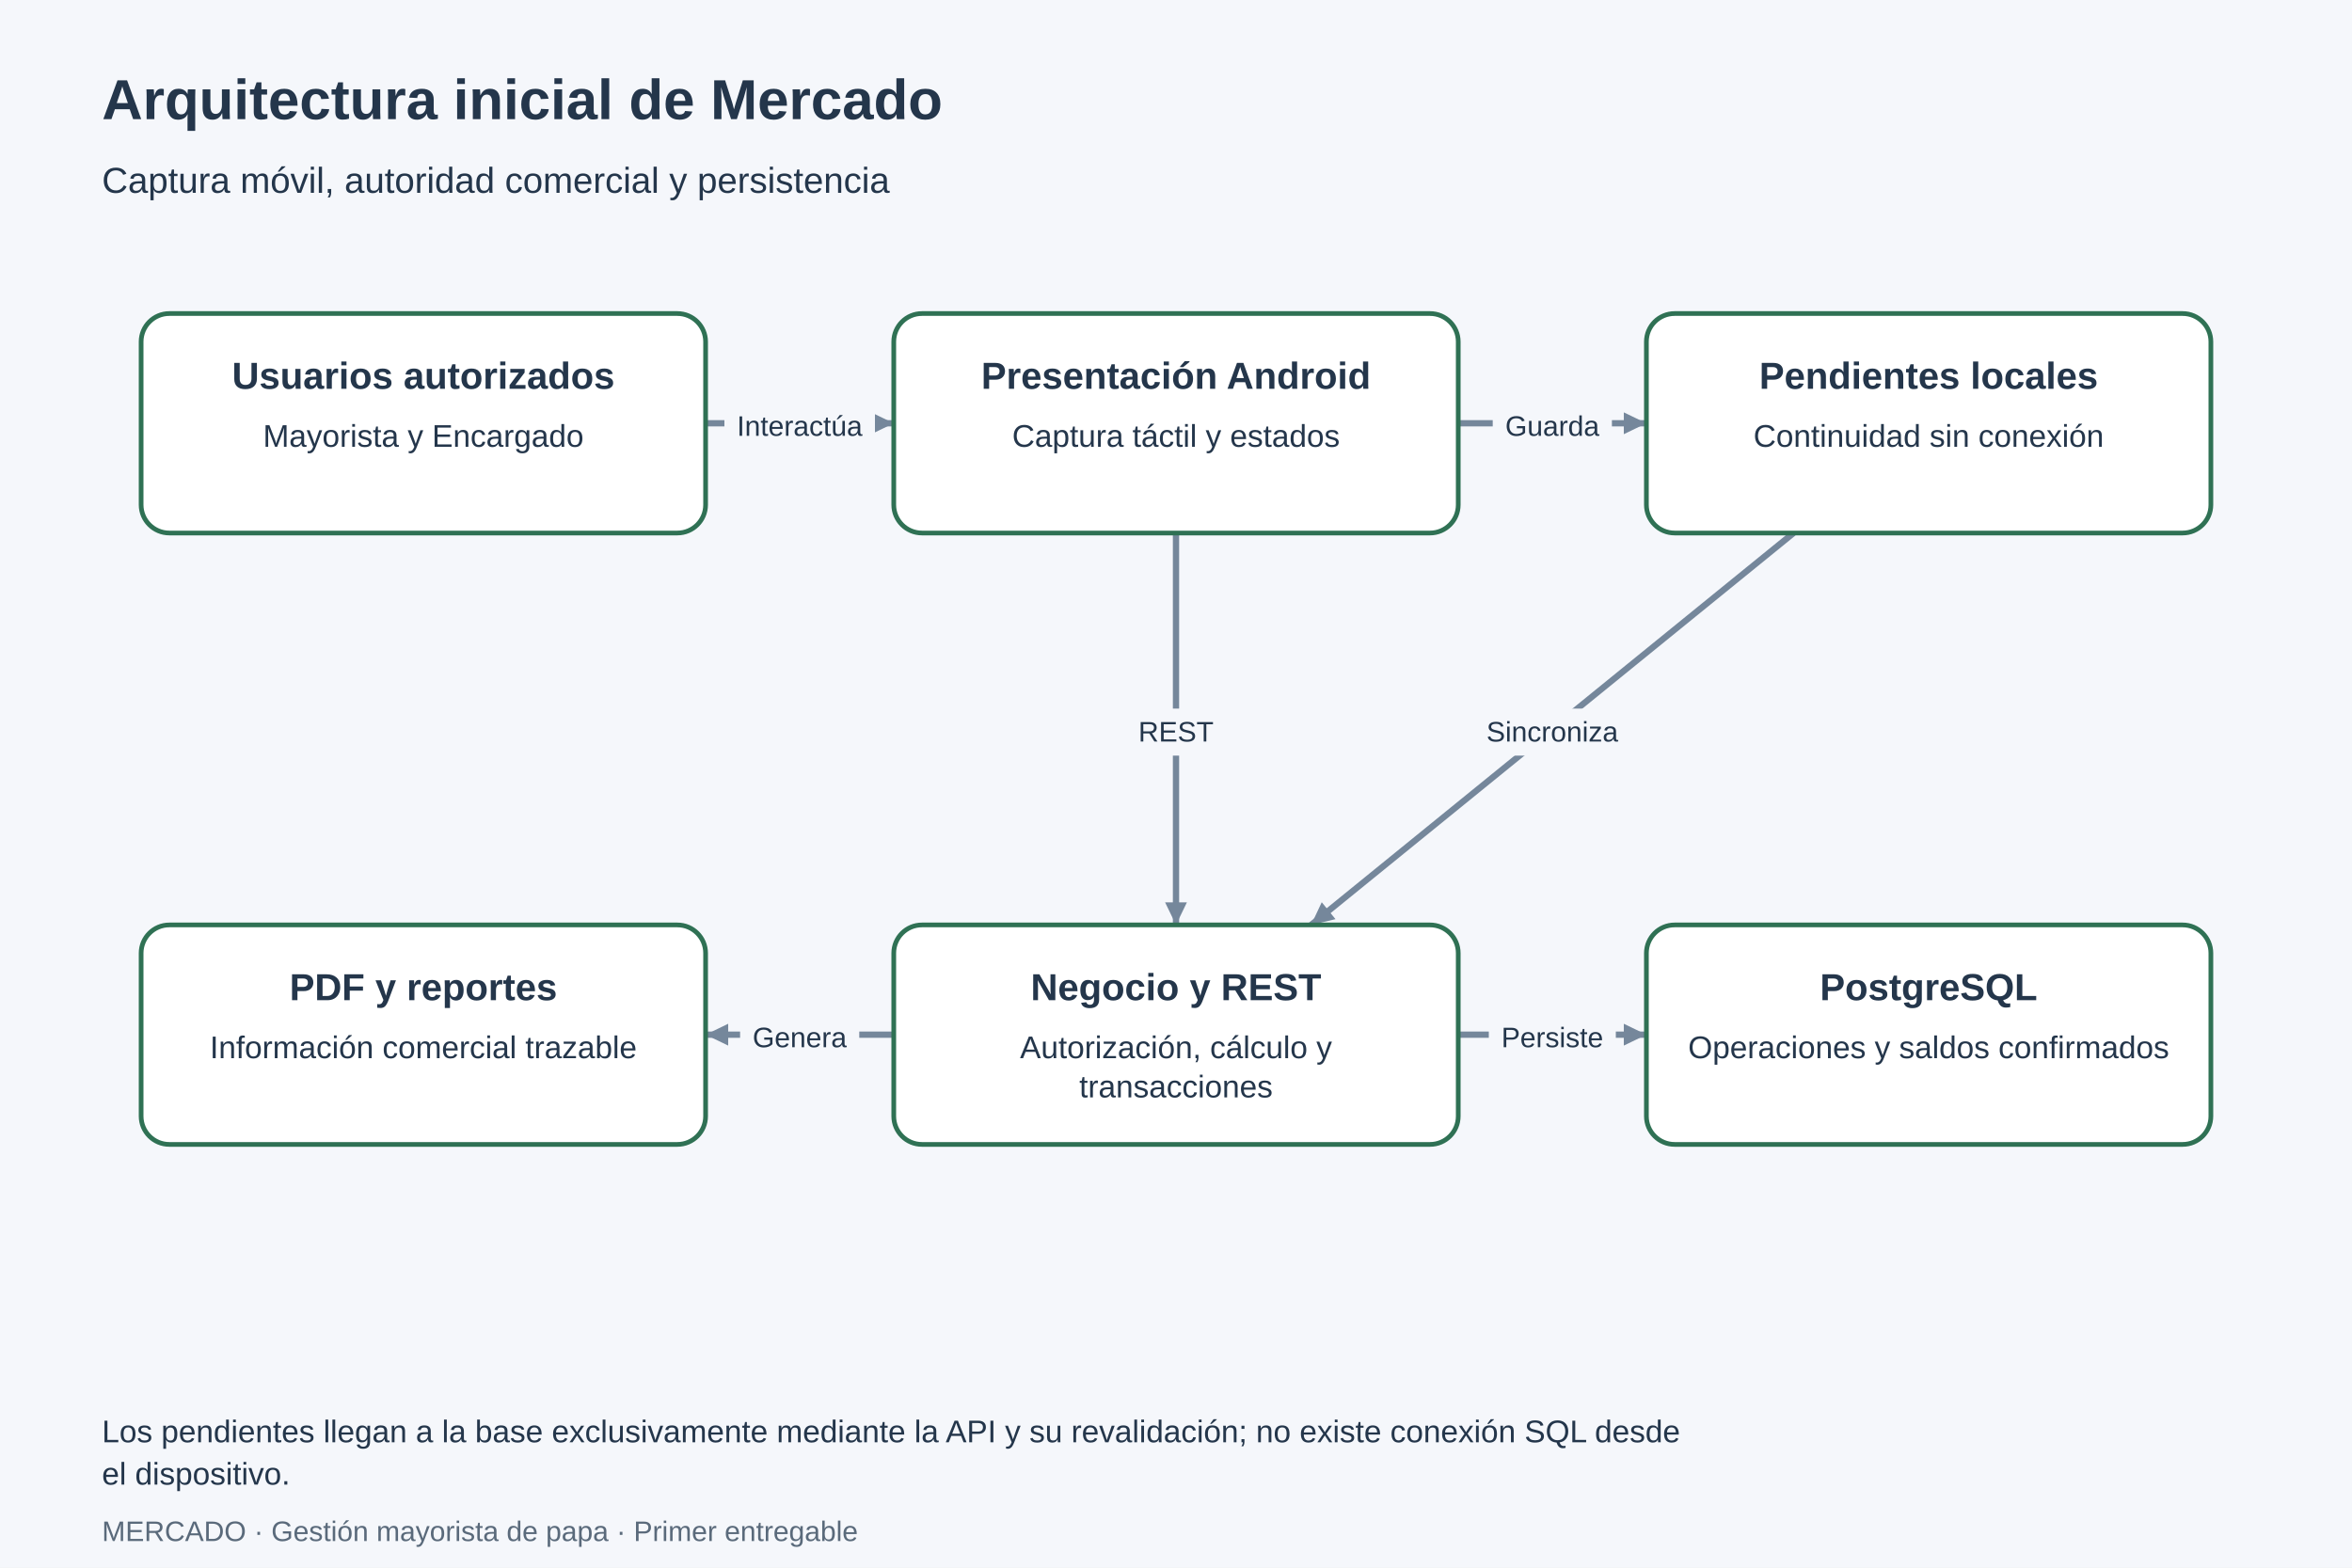
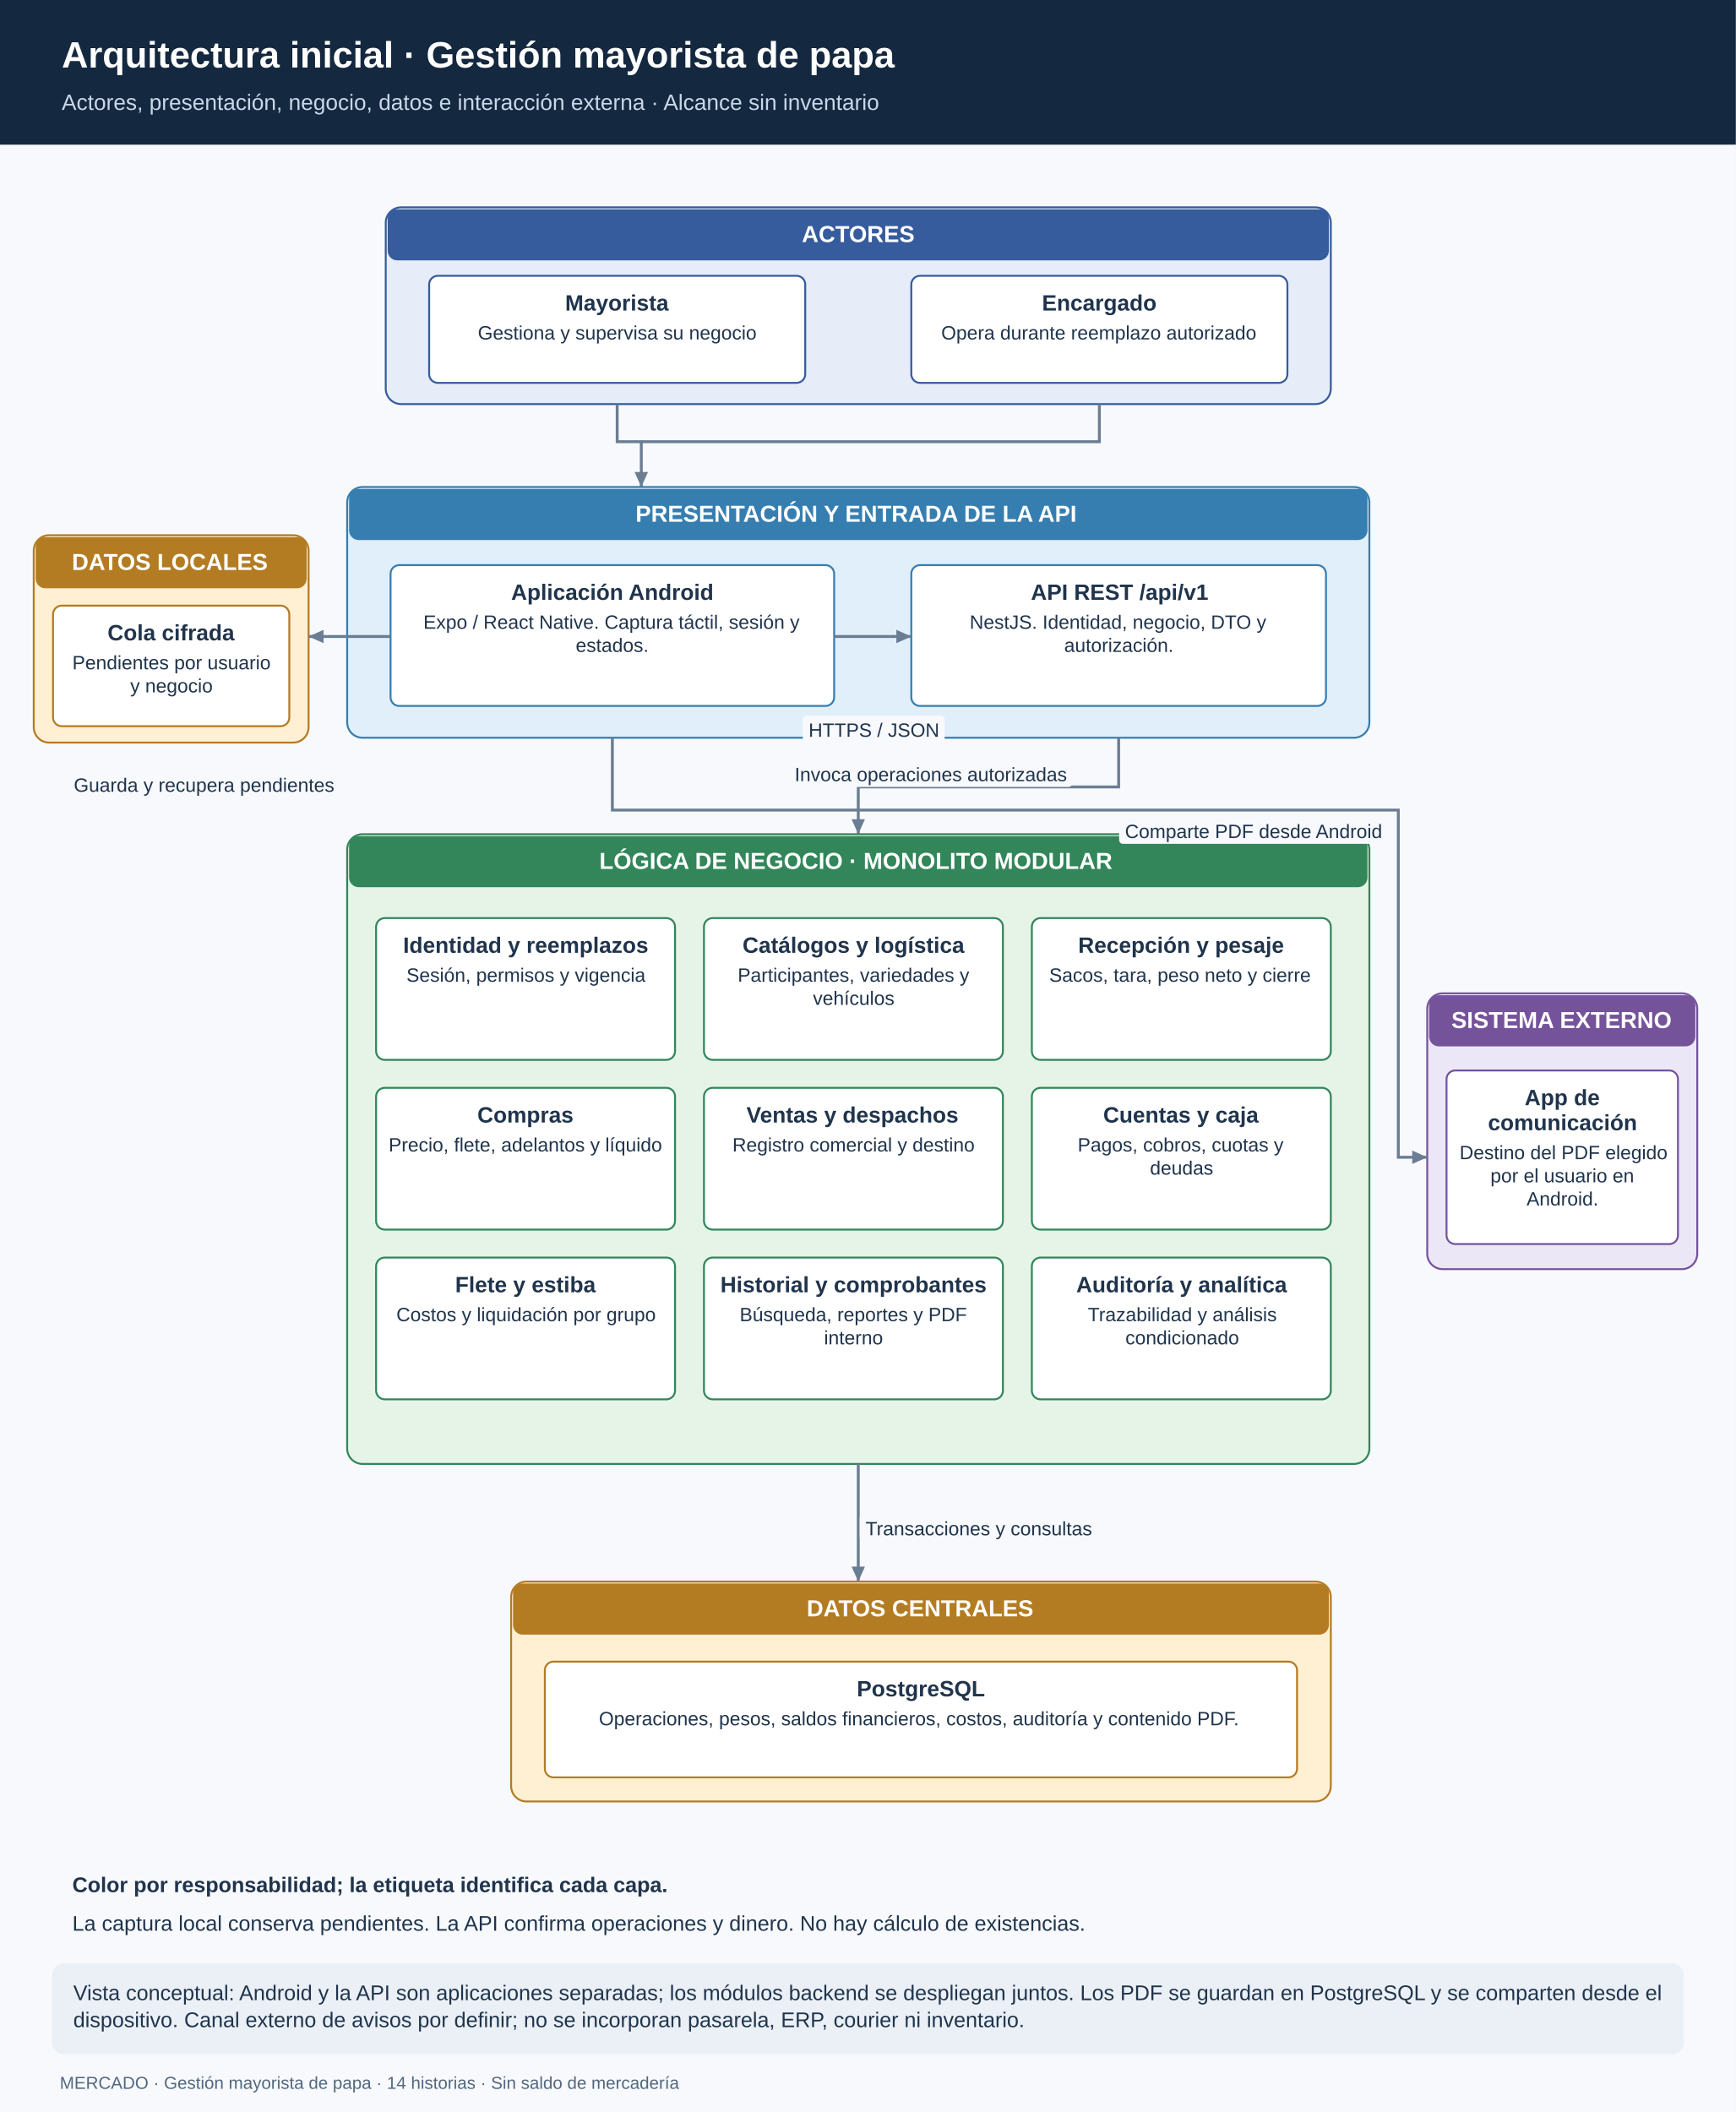
- <svg xmlns="http://www.w3.org/2000/svg" width="1500" height="1000" viewBox="0 0 1500 1000">
-   <rect width="1500" height="1000" fill="#f5f7fb" />
-   <text x="65" y="76" text-anchor="start" font-family="Arial,sans-serif" font-size="36" font-weight="bold" fill="#24364b">Arquitectura inicial de Mercado</text>
-   <text x="65" y="123" text-anchor="start" font-family="Arial,sans-serif" font-size="23" font-weight="normal" fill="#24364b">Captura móvil, autoridad comercial y persistencia</text>
-   <line x1="450.0" y1="270.0" x2="570.0" y2="270.0" stroke="#75879b" stroke-width="4" />
-   <polygon points="570.0,270.0 555.593,276.959 555.593,263.041" fill="#75879b" />
-   <rect x="462.0" y="257.0" width="96" height="30" fill="#f5f7fb" />
-   <text x="510.0" y="278.0" text-anchor="middle" font-family="Arial,sans-serif" font-size="18" font-weight="normal" fill="#24364b">Interactúa</text>
-   <line x1="930.0" y1="270.0" x2="1050.0" y2="270.0" stroke="#75879b" stroke-width="4" />
-   <polygon points="1050.0,270.0 1035.593,276.959 1035.593,263.041" fill="#75879b" />
-   <rect x="952.0" y="257.0" width="76" height="30" fill="#f5f7fb" />
-   <text x="990.0" y="278.0" text-anchor="middle" font-family="Arial,sans-serif" font-size="18" font-weight="normal" fill="#24364b">Guarda</text>
-   <line x1="750.0" y1="340.0" x2="750.0" y2="590.0" stroke="#75879b" stroke-width="4" />
-   <polygon points="750.0,590.0 743.041,575.593 756.959,575.593" fill="#75879b" />
-   <rect x="718.0" y="452.0" width="64" height="30" fill="#f5f7fb" />
-   <text x="750.0" y="473.0" text-anchor="middle" font-family="Arial,sans-serif" font-size="18" font-weight="normal" fill="#24364b">REST</text>
-   <line x1="1143.846" y1="340.0" x2="836.154" y2="590.0" stroke="#75879b" stroke-width="4" />
-   <polygon points="836.154,590.0 842.947,575.514 851.724,586.316" fill="#75879b" />
-   <rect x="940.0" y="452.0" width="100" height="30" fill="#f5f7fb" />
-   <text x="990.0" y="473.0" text-anchor="middle" font-family="Arial,sans-serif" font-size="18" font-weight="normal" fill="#24364b">Sincroniza</text>
-   <line x1="930.0" y1="660.0" x2="1050.0" y2="660.0" stroke="#75879b" stroke-width="4" />
-   <polygon points="1050.0,660.0 1035.593,666.959 1035.593,653.041" fill="#75879b" />
-   <rect x="949.5" y="647.0" width="81" height="30" fill="#f5f7fb" />
-   <text x="990.0" y="668.0" text-anchor="middle" font-family="Arial,sans-serif" font-size="18" font-weight="normal" fill="#24364b">Persiste</text>
-   <line x1="570.0" y1="660.0" x2="450.0" y2="660.0" stroke="#75879b" stroke-width="4" />
-   <polygon points="450.0,660.0 464.407,653.041 464.407,666.959" fill="#75879b" />
-   <rect x="472.0" y="647.0" width="76" height="30" fill="#f5f7fb" />
-   <text x="510.0" y="668.0" text-anchor="middle" font-family="Arial,sans-serif" font-size="18" font-weight="normal" fill="#24364b">Genera</text>
-   <rect x="90.0" y="200.0" width="360" height="140" rx="18" fill="white" stroke="#2f7154" stroke-width="3" />
-   <text x="270" y="248" text-anchor="middle" font-family="Arial,sans-serif" font-size="24" font-weight="bold" fill="#24364b">Usuarios autorizados</text>
-   <text x="270" y="285" text-anchor="middle" font-family="Arial,sans-serif" font-size="20" font-weight="normal" fill="#24364b">Mayorista y Encargado</text>
-   <rect x="570.0" y="200.0" width="360" height="140" rx="18" fill="white" stroke="#2f7154" stroke-width="3" />
-   <text x="750" y="248" text-anchor="middle" font-family="Arial,sans-serif" font-size="24" font-weight="bold" fill="#24364b">Presentación Android</text>
-   <text x="750" y="285" text-anchor="middle" font-family="Arial,sans-serif" font-size="20" font-weight="normal" fill="#24364b">Captura táctil y estados</text>
-   <rect x="1050.0" y="200.0" width="360" height="140" rx="18" fill="white" stroke="#2f7154" stroke-width="3" />
-   <text x="1230" y="248" text-anchor="middle" font-family="Arial,sans-serif" font-size="24" font-weight="bold" fill="#24364b">Pendientes locales</text>
-   <text x="1230" y="285" text-anchor="middle" font-family="Arial,sans-serif" font-size="20" font-weight="normal" fill="#24364b">Continuidad sin conexión</text>
-   <rect x="570.0" y="590.0" width="360" height="140" rx="18" fill="white" stroke="#2f7154" stroke-width="3" />
-   <text x="750" y="638" text-anchor="middle" font-family="Arial,sans-serif" font-size="24" font-weight="bold" fill="#24364b">Negocio y REST</text>
-   <text x="750" y="675" text-anchor="middle" font-family="Arial,sans-serif" font-size="20" font-weight="normal" fill="#24364b">Autorización, cálculo y</text>
-   <text x="750" y="700" text-anchor="middle" font-family="Arial,sans-serif" font-size="20" font-weight="normal" fill="#24364b">transacciones</text>
-   <rect x="1050.0" y="590.0" width="360" height="140" rx="18" fill="white" stroke="#2f7154" stroke-width="3" />
-   <text x="1230" y="638" text-anchor="middle" font-family="Arial,sans-serif" font-size="24" font-weight="bold" fill="#24364b">PostgreSQL</text>
-   <text x="1230" y="675" text-anchor="middle" font-family="Arial,sans-serif" font-size="20" font-weight="normal" fill="#24364b">Operaciones y saldos confirmados</text>
-   <rect x="90.0" y="590.0" width="360" height="140" rx="18" fill="white" stroke="#2f7154" stroke-width="3" />
-   <text x="270" y="638" text-anchor="middle" font-family="Arial,sans-serif" font-size="24" font-weight="bold" fill="#24364b">PDF y reportes</text>
-   <text x="270" y="675" text-anchor="middle" font-family="Arial,sans-serif" font-size="20" font-weight="normal" fill="#24364b">Información comercial trazable</text>
-   <text x="65" y="920" text-anchor="start" font-family="Arial,sans-serif" font-size="20" font-weight="normal" fill="#24364b">Los pendientes llegan a la base exclusivamente mediante la API y su revalidación; no existe conexión SQL desde</text>
-   <text x="65" y="947" text-anchor="start" font-family="Arial,sans-serif" font-size="20" font-weight="normal" fill="#24364b">el dispositivo.</text>
-   <text x="65" y="983" text-anchor="start" font-family="Arial,sans-serif" font-size="18" font-weight="normal" fill="#5a6a7b">MERCADO · Gestión mayorista de papa · Primer entregable</text>
+ <svg xmlns="http://www.w3.org/2000/svg" width="1800" height="2190" viewBox="0 0 1800 2190" role="img">
+   <rect width="1800" height="2190" fill="#f7f9fc" />
+   <rect x="0" y="0" width="1800" height="150" rx="0" fill="#14283f" stroke="none" stroke-width="2" />
+   <text x="64" y="70" font-family="Arial,sans-serif" font-size="38" font-weight="700" fill="white">Arquitectura inicial · Gestión mayorista de papa</text>
+   <text x="64" y="114" font-family="Arial,sans-serif" font-size="23" font-weight="400" fill="#c8d8e9">Actores, presentación, negocio, datos e interacción externa · Alcance sin inventario</text>
+   <rect x="400" y="215" width="980" height="204" rx="16" fill="#e6edf9" stroke="#365c9d" stroke-width="2" />
+   <rect x="402" y="217" width="976" height="53" rx="10" fill="#365c9d" stroke="none" stroke-width="2" />
+   <text x="831.5" y="251" font-family="Arial,sans-serif" font-size="24" font-weight="700" fill="white">ACTORES</text>
+   <rect x="445" y="286" width="390" height="111" rx="9" fill="white" stroke="#365c9d" stroke-width="2" />
+   <text x="586.0" y="322" font-family="Arial,sans-serif" font-size="23" font-weight="700" fill="#20344c">Mayorista</text>
+   <text x="495.5" y="352" font-family="Arial,sans-serif" font-size="20" font-weight="400" fill="#20344c">Gestiona y supervisa su negocio</text>
+   <rect x="945" y="286" width="390" height="111" rx="9" fill="white" stroke="#365c9d" stroke-width="2" />
+   <text x="1080.5" y="322" font-family="Arial,sans-serif" font-size="23" font-weight="700" fill="#20344c">Encargado</text>
+   <text x="976.0" y="352" font-family="Arial,sans-serif" font-size="20" font-weight="400" fill="#20344c">Opera durante reemplazo autorizado</text>
+   <polyline points="640,419 640,458 665,458 665,505" fill="none" stroke="#6b7d93" stroke-width="3" />
+   <polygon points="665,505 658.068,489.477 671.932,489.477" fill="#6b7d93" />
+   <polyline points="1140,419 1140,458 665,458" fill="none" stroke="#6b7d93" stroke-width="3" />
+   <rect x="360" y="505" width="1060" height="260" rx="16" fill="#e1effb" stroke="#367eb0" stroke-width="2" />
+   <rect x="362" y="507" width="1056" height="53" rx="10" fill="#367eb0" stroke="none" stroke-width="2" />
+   <text x="659.039" y="541" font-family="Arial,sans-serif" font-size="24" font-weight="700" fill="white">PRESENTACIÓN Y ENTRADA DE LA API</text>
+   <rect x="405" y="586" width="460" height="146" rx="9" fill="white" stroke="#367eb0" stroke-width="2" />
+   <text x="530.008" y="622" font-family="Arial,sans-serif" font-size="23" font-weight="700" fill="#20344c">Aplicación Android</text>
+   <text x="439.0" y="652" font-family="Arial,sans-serif" font-size="20" font-weight="400" fill="#20344c">Expo / React Native. Captura táctil, sesión y</text>
+   <text x="597.0" y="676" font-family="Arial,sans-serif" font-size="20" font-weight="400" fill="#20344c">estados.</text>
+   <rect x="945" y="586" width="430" height="146" rx="9" fill="white" stroke="#367eb0" stroke-width="2" />
+   <text x="1069.0" y="622" font-family="Arial,sans-serif" font-size="23" font-weight="700" fill="#20344c">API REST /api/v1</text>
+   <text x="1005.5" y="652" font-family="Arial,sans-serif" font-size="20" font-weight="400" fill="#20344c">NestJS. Identidad, negocio, DTO y</text>
+   <text x="1103.5" y="676" font-family="Arial,sans-serif" font-size="20" font-weight="400" fill="#20344c">autorización.</text>
+   <polyline points="865,660 945,660" fill="none" stroke="#6b7d93" stroke-width="3" />
+   <polygon points="945,660 929.477,666.932 929.477,653.068" fill="#6b7d93" />
+   <rect x="832.5" y="742" width="147.0" height="28" rx="4" fill="#f7f9fc" stroke="none" stroke-width="2" />
+   <text x="838.5" y="764" font-family="Arial,sans-serif" font-size="20" font-weight="400" fill="#20344c">HTTPS / JSON</text>
+   <rect x="35" y="555" width="285" height="215" rx="16" fill="#fff0d4" stroke="#b37c23" stroke-width="2" />
+   <rect x="37" y="557" width="281" height="53" rx="10" fill="#b37c23" stroke="none" stroke-width="2" />
+   <text x="74.516" y="591" font-family="Arial,sans-serif" font-size="24" font-weight="700" fill="white">DATOS LOCALES</text>
+   <rect x="55" y="628" width="245" height="125" rx="9" fill="white" stroke="#b37c23" stroke-width="2" />
+   <text x="111.5" y="664" font-family="Arial,sans-serif" font-size="23" font-weight="700" fill="#20344c">Cola cifrada</text>
+   <text x="75.0" y="694" font-family="Arial,sans-serif" font-size="20" font-weight="400" fill="#20344c">Pendientes por usuario</text>
+   <text x="135.0" y="718" font-family="Arial,sans-serif" font-size="20" font-weight="400" fill="#20344c">y negocio</text>
+   <polyline points="405,660 320,660" fill="none" stroke="#6b7d93" stroke-width="3" />
+   <polygon points="320,660 335.523,653.068 335.523,666.932" fill="#6b7d93" />
+   <rect x="70.5" y="799" width="283.0" height="28" rx="4" fill="#f7f9fc" stroke="none" stroke-width="2" />
+   <text x="76.5" y="821" font-family="Arial,sans-serif" font-size="20" font-weight="400" fill="#20344c">Guarda y recupera pendientes</text>
+   <polyline points="1160,765 1160,816 890,816 890,865" fill="none" stroke="#6b7d93" stroke-width="3" />
+   <polygon points="890,865 883.068,849.477 896.932,849.477" fill="#6b7d93" />
+   <rect x="818.0" y="788" width="294.0" height="28" rx="4" fill="#f7f9fc" stroke="none" stroke-width="2" />
+   <text x="824.0" y="810" font-family="Arial,sans-serif" font-size="20" font-weight="400" fill="#20344c">Invoca operaciones autorizadas</text>
+   <rect x="360" y="865" width="1060" height="653" rx="16" fill="#e6f4e8" stroke="#32865a" stroke-width="2" />
+   <rect x="362" y="867" width="1056" height="53" rx="10" fill="#32865a" stroke="none" stroke-width="2" />
+   <text x="621.508" y="901" font-family="Arial,sans-serif" font-size="24" font-weight="700" fill="white">LÓGICA DE NEGOCIO · MONOLITO MODULAR</text>
+   <rect x="390" y="952" width="310" height="147" rx="9" fill="white" stroke="#32865a" stroke-width="2" />
+   <text x="418.0" y="988" font-family="Arial,sans-serif" font-size="23" font-weight="700" fill="#20344c">Identidad y reemplazos</text>
+   <text x="421.5" y="1018" font-family="Arial,sans-serif" font-size="20" font-weight="400" fill="#20344c">Sesión, permisos y vigencia</text>
+   <rect x="730" y="952" width="310" height="147" rx="9" fill="white" stroke="#32865a" stroke-width="2" />
+   <text x="770.0" y="988" font-family="Arial,sans-serif" font-size="23" font-weight="700" fill="#20344c">Catálogos y logística</text>
+   <text x="765.0" y="1018" font-family="Arial,sans-serif" font-size="20" font-weight="400" fill="#20344c">Participantes, variedades y</text>
+   <text x="843.0" y="1042" font-family="Arial,sans-serif" font-size="20" font-weight="400" fill="#20344c">vehículos</text>
+   <rect x="1070" y="952" width="310" height="147" rx="9" fill="white" stroke="#32865a" stroke-width="2" />
+   <text x="1118.0" y="988" font-family="Arial,sans-serif" font-size="23" font-weight="700" fill="#20344c">Recepción y pesaje</text>
+   <text x="1088.0" y="1018" font-family="Arial,sans-serif" font-size="20" font-weight="400" fill="#20344c">Sacos, tara, peso neto y cierre</text>
+   <rect x="390" y="1128" width="310" height="147" rx="9" fill="white" stroke="#32865a" stroke-width="2" />
+   <text x="495.0" y="1164" font-family="Arial,sans-serif" font-size="23" font-weight="700" fill="#20344c">Compras</text>
+   <text x="403.0" y="1194" font-family="Arial,sans-serif" font-size="20" font-weight="400" fill="#20344c">Precio, flete, adelantos y líquido</text>
+   <rect x="730" y="1128" width="310" height="147" rx="9" fill="white" stroke="#32865a" stroke-width="2" />
+   <text x="774.008" y="1164" font-family="Arial,sans-serif" font-size="23" font-weight="700" fill="#20344c">Ventas y despachos</text>
+   <text x="759.5" y="1194" font-family="Arial,sans-serif" font-size="20" font-weight="400" fill="#20344c">Registro comercial y destino</text>
+   <rect x="1070" y="1128" width="310" height="147" rx="9" fill="white" stroke="#32865a" stroke-width="2" />
+   <text x="1144.0" y="1164" font-family="Arial,sans-serif" font-size="23" font-weight="700" fill="#20344c">Cuentas y caja</text>
+   <text x="1117.5" y="1194" font-family="Arial,sans-serif" font-size="20" font-weight="400" fill="#20344c">Pagos, cobros, cuotas y</text>
+   <text x="1192.5" y="1218" font-family="Arial,sans-serif" font-size="20" font-weight="400" fill="#20344c">deudas</text>
+   <rect x="390" y="1304" width="310" height="147" rx="9" fill="white" stroke="#32865a" stroke-width="2" />
+   <text x="472.0" y="1340" font-family="Arial,sans-serif" font-size="23" font-weight="700" fill="#20344c">Flete y estiba</text>
+   <text x="411.0" y="1370" font-family="Arial,sans-serif" font-size="20" font-weight="400" fill="#20344c">Costos y liquidación por grupo</text>
+   <rect x="730" y="1304" width="310" height="147" rx="9" fill="white" stroke="#32865a" stroke-width="2" />
+   <text x="747.0" y="1340" font-family="Arial,sans-serif" font-size="23" font-weight="700" fill="#20344c">Historial y comprobantes</text>
+   <text x="767.0" y="1370" font-family="Arial,sans-serif" font-size="20" font-weight="400" fill="#20344c">Búsqueda, reportes y PDF</text>
+   <text x="854.5" y="1394" font-family="Arial,sans-serif" font-size="20" font-weight="400" fill="#20344c">interno</text>
+   <rect x="1070" y="1304" width="310" height="147" rx="9" fill="white" stroke="#32865a" stroke-width="2" />
+   <text x="1116.0" y="1340" font-family="Arial,sans-serif" font-size="23" font-weight="700" fill="#20344c">Auditoría y analítica</text>
+   <text x="1128.008" y="1370" font-family="Arial,sans-serif" font-size="20" font-weight="400" fill="#20344c">Trazabilidad y análisis</text>
+   <text x="1167.0" y="1394" font-family="Arial,sans-serif" font-size="20" font-weight="400" fill="#20344c">condicionado</text>
+   <polyline points="890,1518 890,1640" fill="none" stroke="#6b7d93" stroke-width="3" />
+   <polygon points="890,1640 883.068,1624.477 896.932,1624.477" fill="#6b7d93" />
+   <rect x="891.508" y="1570" width="246.984" height="28" rx="4" fill="#f7f9fc" stroke="none" stroke-width="2" />
+   <text x="897.508" y="1592" font-family="Arial,sans-serif" font-size="20" font-weight="400" fill="#20344c">Transacciones y consultas</text>
+   <rect x="530" y="1640" width="850" height="228" rx="16" fill="#fff0d4" stroke="#b37c23" stroke-width="2" />
+   <rect x="532" y="1642" width="846" height="53" rx="10" fill="#b37c23" stroke="none" stroke-width="2" />
+   <text x="836.516" y="1676" font-family="Arial,sans-serif" font-size="24" font-weight="700" fill="white">DATOS CENTRALES</text>
+   <rect x="565" y="1723" width="780" height="120" rx="9" fill="white" stroke="#b37c23" stroke-width="2" />
+   <text x="888.5" y="1759" font-family="Arial,sans-serif" font-size="23" font-weight="700" fill="#20344c">PostgreSQL</text>
+   <text x="621.016" y="1789" font-family="Arial,sans-serif" font-size="20" font-weight="400" fill="#20344c">Operaciones, pesos, saldos financieros, costos, auditoría y contenido PDF.</text>
+   <rect x="1480" y="1030" width="280" height="286" rx="16" fill="#ece7f6" stroke="#75539b" stroke-width="2" />
+   <rect x="1482" y="1032" width="276" height="53" rx="10" fill="#75539b" stroke="none" stroke-width="2" />
+   <text x="1505.008" y="1066" font-family="Arial,sans-serif" font-size="24" font-weight="700" fill="white">SISTEMA EXTERNO</text>
+   <rect x="1500" y="1110" width="240" height="180" rx="9" fill="white" stroke="#75539b" stroke-width="2" />
+   <text x="1581.0" y="1146" font-family="Arial,sans-serif" font-size="23" font-weight="700" fill="#20344c">App de</text>
+   <text x="1543.0" y="1172" font-family="Arial,sans-serif" font-size="23" font-weight="700" fill="#20344c">comunicación</text>
+   <text x="1513.5" y="1202" font-family="Arial,sans-serif" font-size="20" font-weight="400" fill="#20344c">Destino del PDF elegido</text>
+   <text x="1545.5" y="1226" font-family="Arial,sans-serif" font-size="20" font-weight="400" fill="#20344c">por el usuario en</text>
+   <text x="1583.0" y="1250" font-family="Arial,sans-serif" font-size="20" font-weight="400" fill="#20344c">Android.</text>
+   <polyline points="635,765 635,840 1450,840 1450,1200 1480,1200" fill="none" stroke="#6b7d93" stroke-width="3" />
+   <polygon points="1480,1200 1464.477,1206.932 1464.477,1193.068" fill="#6b7d93" />
+   <rect x="1160.508" y="847" width="278.984" height="28" rx="4" fill="#f7f9fc" stroke="none" stroke-width="2" />
+   <text x="1166.508" y="869" font-family="Arial,sans-serif" font-size="20" font-weight="400" fill="#20344c">Comparte PDF desde Android</text>
+   <text x="75" y="1962" font-family="Arial,sans-serif" font-size="22" font-weight="700" fill="#20344c">Color por responsabilidad; la etiqueta identifica cada capa.</text>
+   <text x="75" y="2002" font-family="Arial,sans-serif" font-size="22" font-weight="400" fill="#20344c">La captura local conserva pendientes. La API confirma operaciones y dinero. No hay cálculo de existencias.</text>
+   <rect x="54" y="2036" width="1692" height="94" rx="12" fill="#eaf0f6" stroke="none" stroke-width="2" />
+   <text x="76" y="2074" font-family="Arial,sans-serif" font-size="22" font-weight="400" fill="#20344c">Vista conceptual: Android y la API son aplicaciones separadas; los módulos backend se despliegan juntos. Los PDF se guardan en PostgreSQL y se comparten desde el</text>
+   <text x="76" y="2102" font-family="Arial,sans-serif" font-size="22" font-weight="400" fill="#20344c">dispositivo. Canal externo de avisos por definir; no se incorporan pasarela, ERP, courier ni inventario.</text>
+   <text x="62" y="2166" font-family="Arial,sans-serif" font-size="18" font-weight="400" fill="#52677f">MERCADO  ·  Gestión mayorista de papa  ·  14 historias  ·  Sin saldo de mercadería</text>
</svg>
